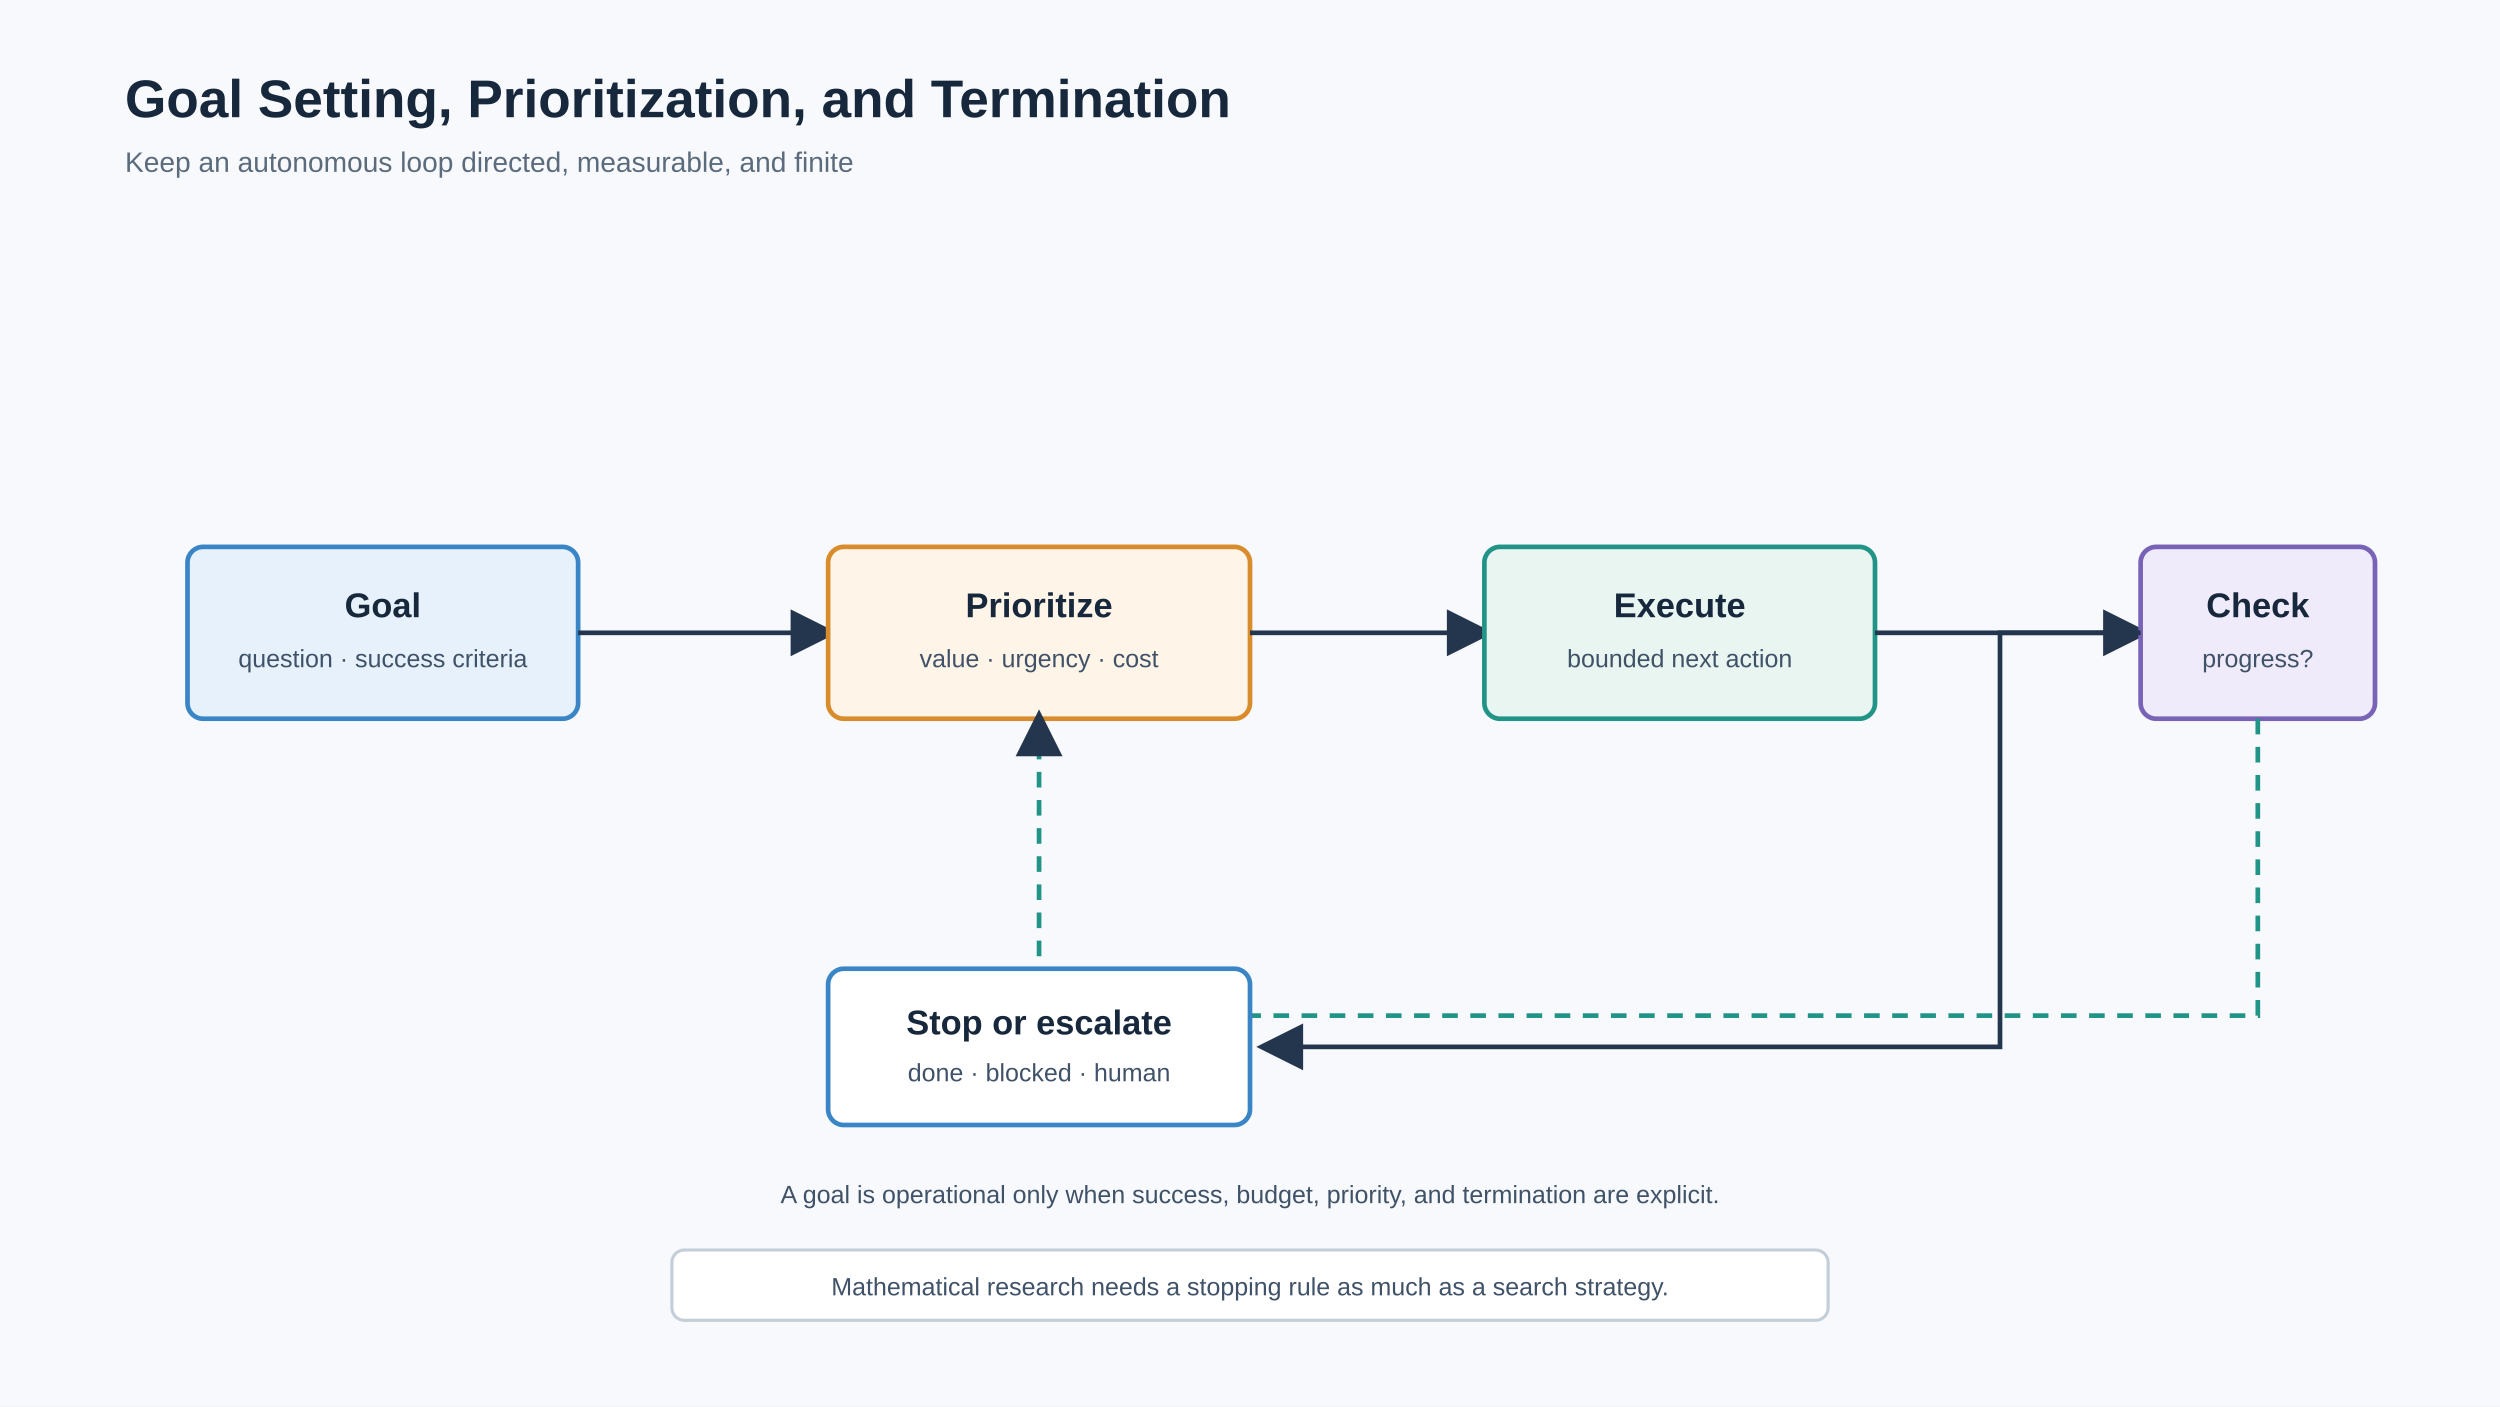
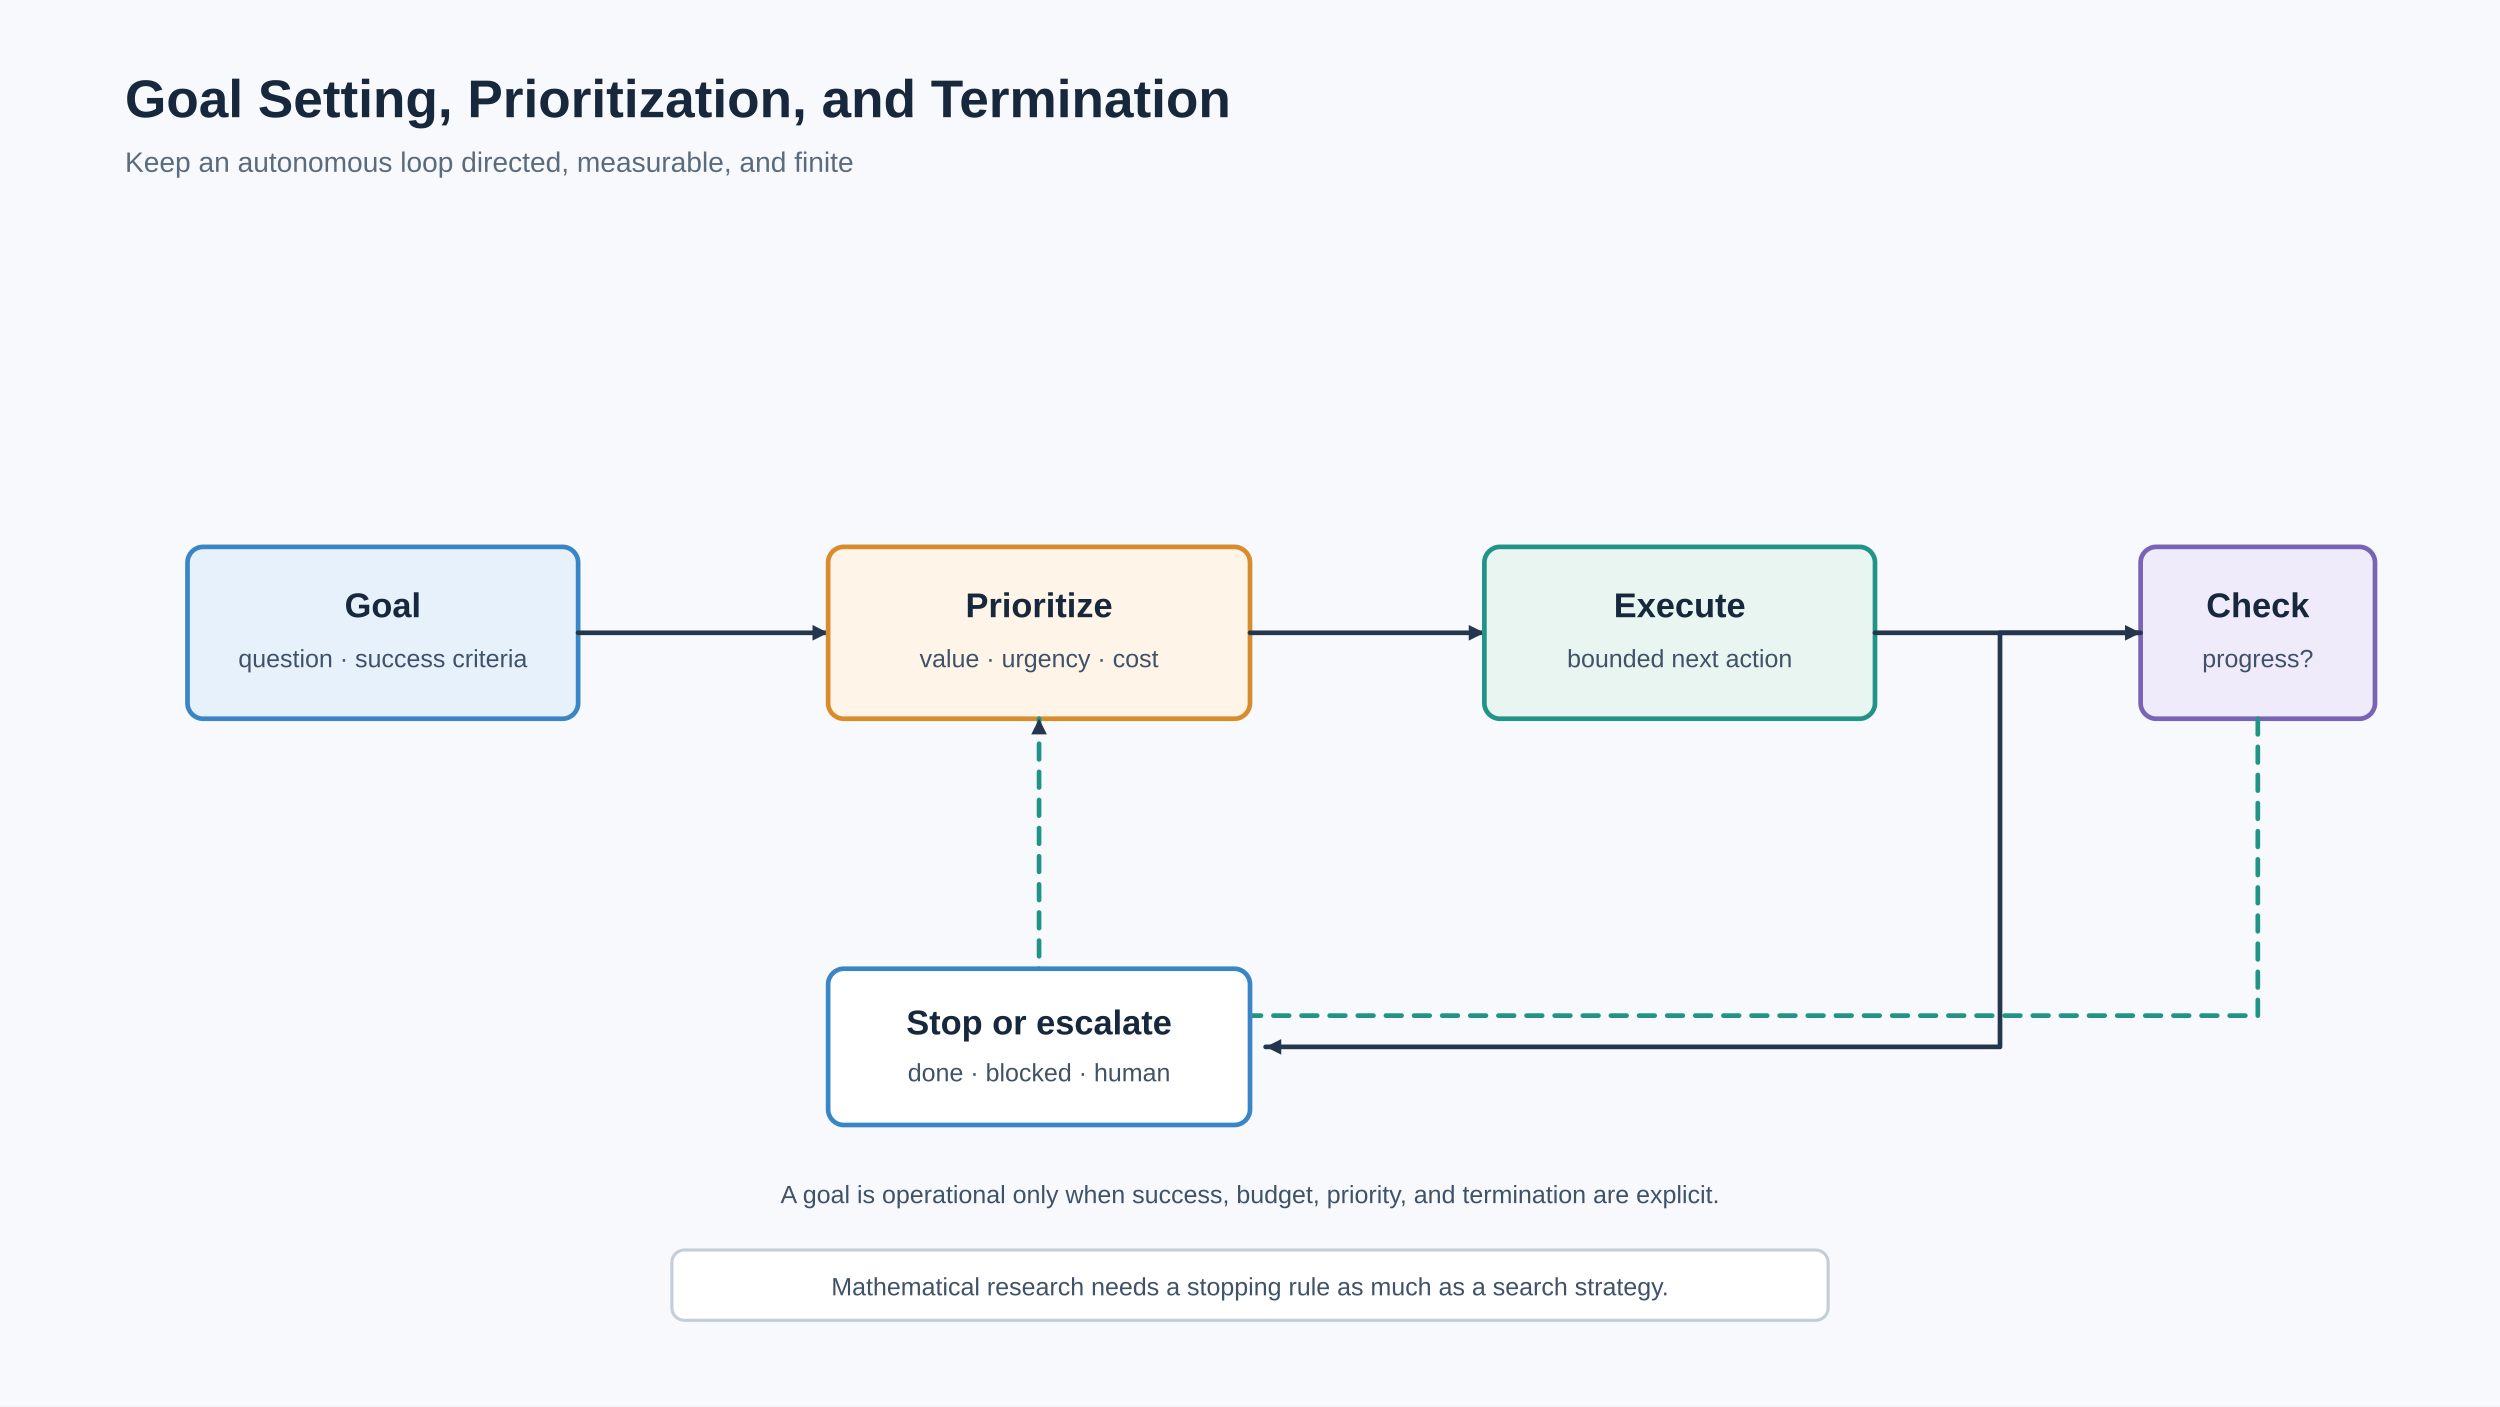
<svg xmlns="http://www.w3.org/2000/svg" width="1600" height="900" viewBox="0 0 1600 900">
  <defs>
-     <marker id="a" markerWidth="10" markerHeight="10" refX="8" refY="5" orient="auto">
+     <marker id="a" markerWidth="10" markerHeight="10" markerUnits="userSpaceOnUse" refX="10" refY="5" orient="auto">
      <path d="M0 0L10 5 0 10Z" fill="#23364d" />
    </marker>
-     <style>.t{font:700 34px Arial;fill:#17283c}.u{font:400 18px Arial;fill:#5b6b7c}.h{font:700 22px Arial;fill:#17283c}.s{font:400 16px Arial;fill:#405268}.b{stroke-width:3}.l{stroke:#23364d;stroke-width:3;fill:none;marker-end:url(#a)}.d{stroke:#219487;stroke-width:3;stroke-dasharray:10 8;fill:none;marker-end:url(#a)}</style>
+     <style>.t{font:700 34px Arial;fill:#17283c}.u{font:400 18px Arial;fill:#5b6b7c}.h{font:700 22px Arial;fill:#17283c}.s{font:400 16px Arial;fill:#405268}.b{stroke-width:3}.l{stroke:#23364d;stroke-width:3;fill:none;marker-end:url(#a);stroke-linecap:round;stroke-linejoin:round}.d{stroke:#219487;stroke-width:3;stroke-dasharray:10 8;fill:none;marker-end:url(#a);stroke-linecap:round;stroke-linejoin:round}</style>
  </defs>
  <rect width="1600" height="900" fill="#f7f9fc" />
  <text x="80" y="75" class="t">Goal Setting, Prioritization, and Termination</text>
  <text x="80" y="110" class="u">Keep an autonomous loop directed, measurable, and finite</text>
  <rect x="120" y="350" width="250" height="110" rx="10" fill="#e6f1fb" stroke="#3985c6" class="b" />
  <text x="245" y="395" text-anchor="middle" class="h">Goal</text>
  <text x="245" y="427" text-anchor="middle" class="s">question · success criteria</text>
  <path d="M370 405H530" class="l" />
  <rect x="530" y="350" width="270" height="110" rx="10" fill="#fff4e8" stroke="#d98c2b" class="b" />
  <text x="665" y="395" text-anchor="middle" class="h">Prioritize</text>
  <text x="665" y="427" text-anchor="middle" class="s">value · urgency · cost</text>
  <path d="M800 405H950" class="l" />
  <rect x="950" y="350" width="250" height="110" rx="10" fill="#e9f5f1" stroke="#219487" class="b" />
  <text x="1075" y="395" text-anchor="middle" class="h">Execute</text>
  <text x="1075" y="427" text-anchor="middle" class="s">bounded next action</text>
  <path d="M1200 405H1370" class="l" />
  <rect x="1370" y="350" width="150" height="110" rx="10" fill="#f0ebfb" stroke="#7863b6" class="b" />
  <text x="1445" y="395" text-anchor="middle" class="h">Check</text>
  <text x="1445" y="427" text-anchor="middle" class="s">progress?</text>
  <path d="M1445 460V650H665V460" class="d" />
  <rect x="530" y="620" width="270" height="100" rx="10" fill="#fff" stroke="#3985c6" class="b" />
  <text x="665" y="662" text-anchor="middle" class="h">Stop or escalate</text>
  <text x="665" y="692" text-anchor="middle" class="s">done · blocked · human</text>
  <path d="M1370 405H1280V670H810" class="l" />
  <text x="800" y="770" text-anchor="middle" class="s">A goal is operational only when success, budget, priority, and termination are explicit.</text>
  <rect x="430" y="800" width="740" height="45" rx="8" fill="#fff" stroke="#c4ced8" stroke-width="2" />
  <text x="800" y="829" text-anchor="middle" class="s">Mathematical research needs a stopping rule as much as a search strategy.</text>
</svg>
